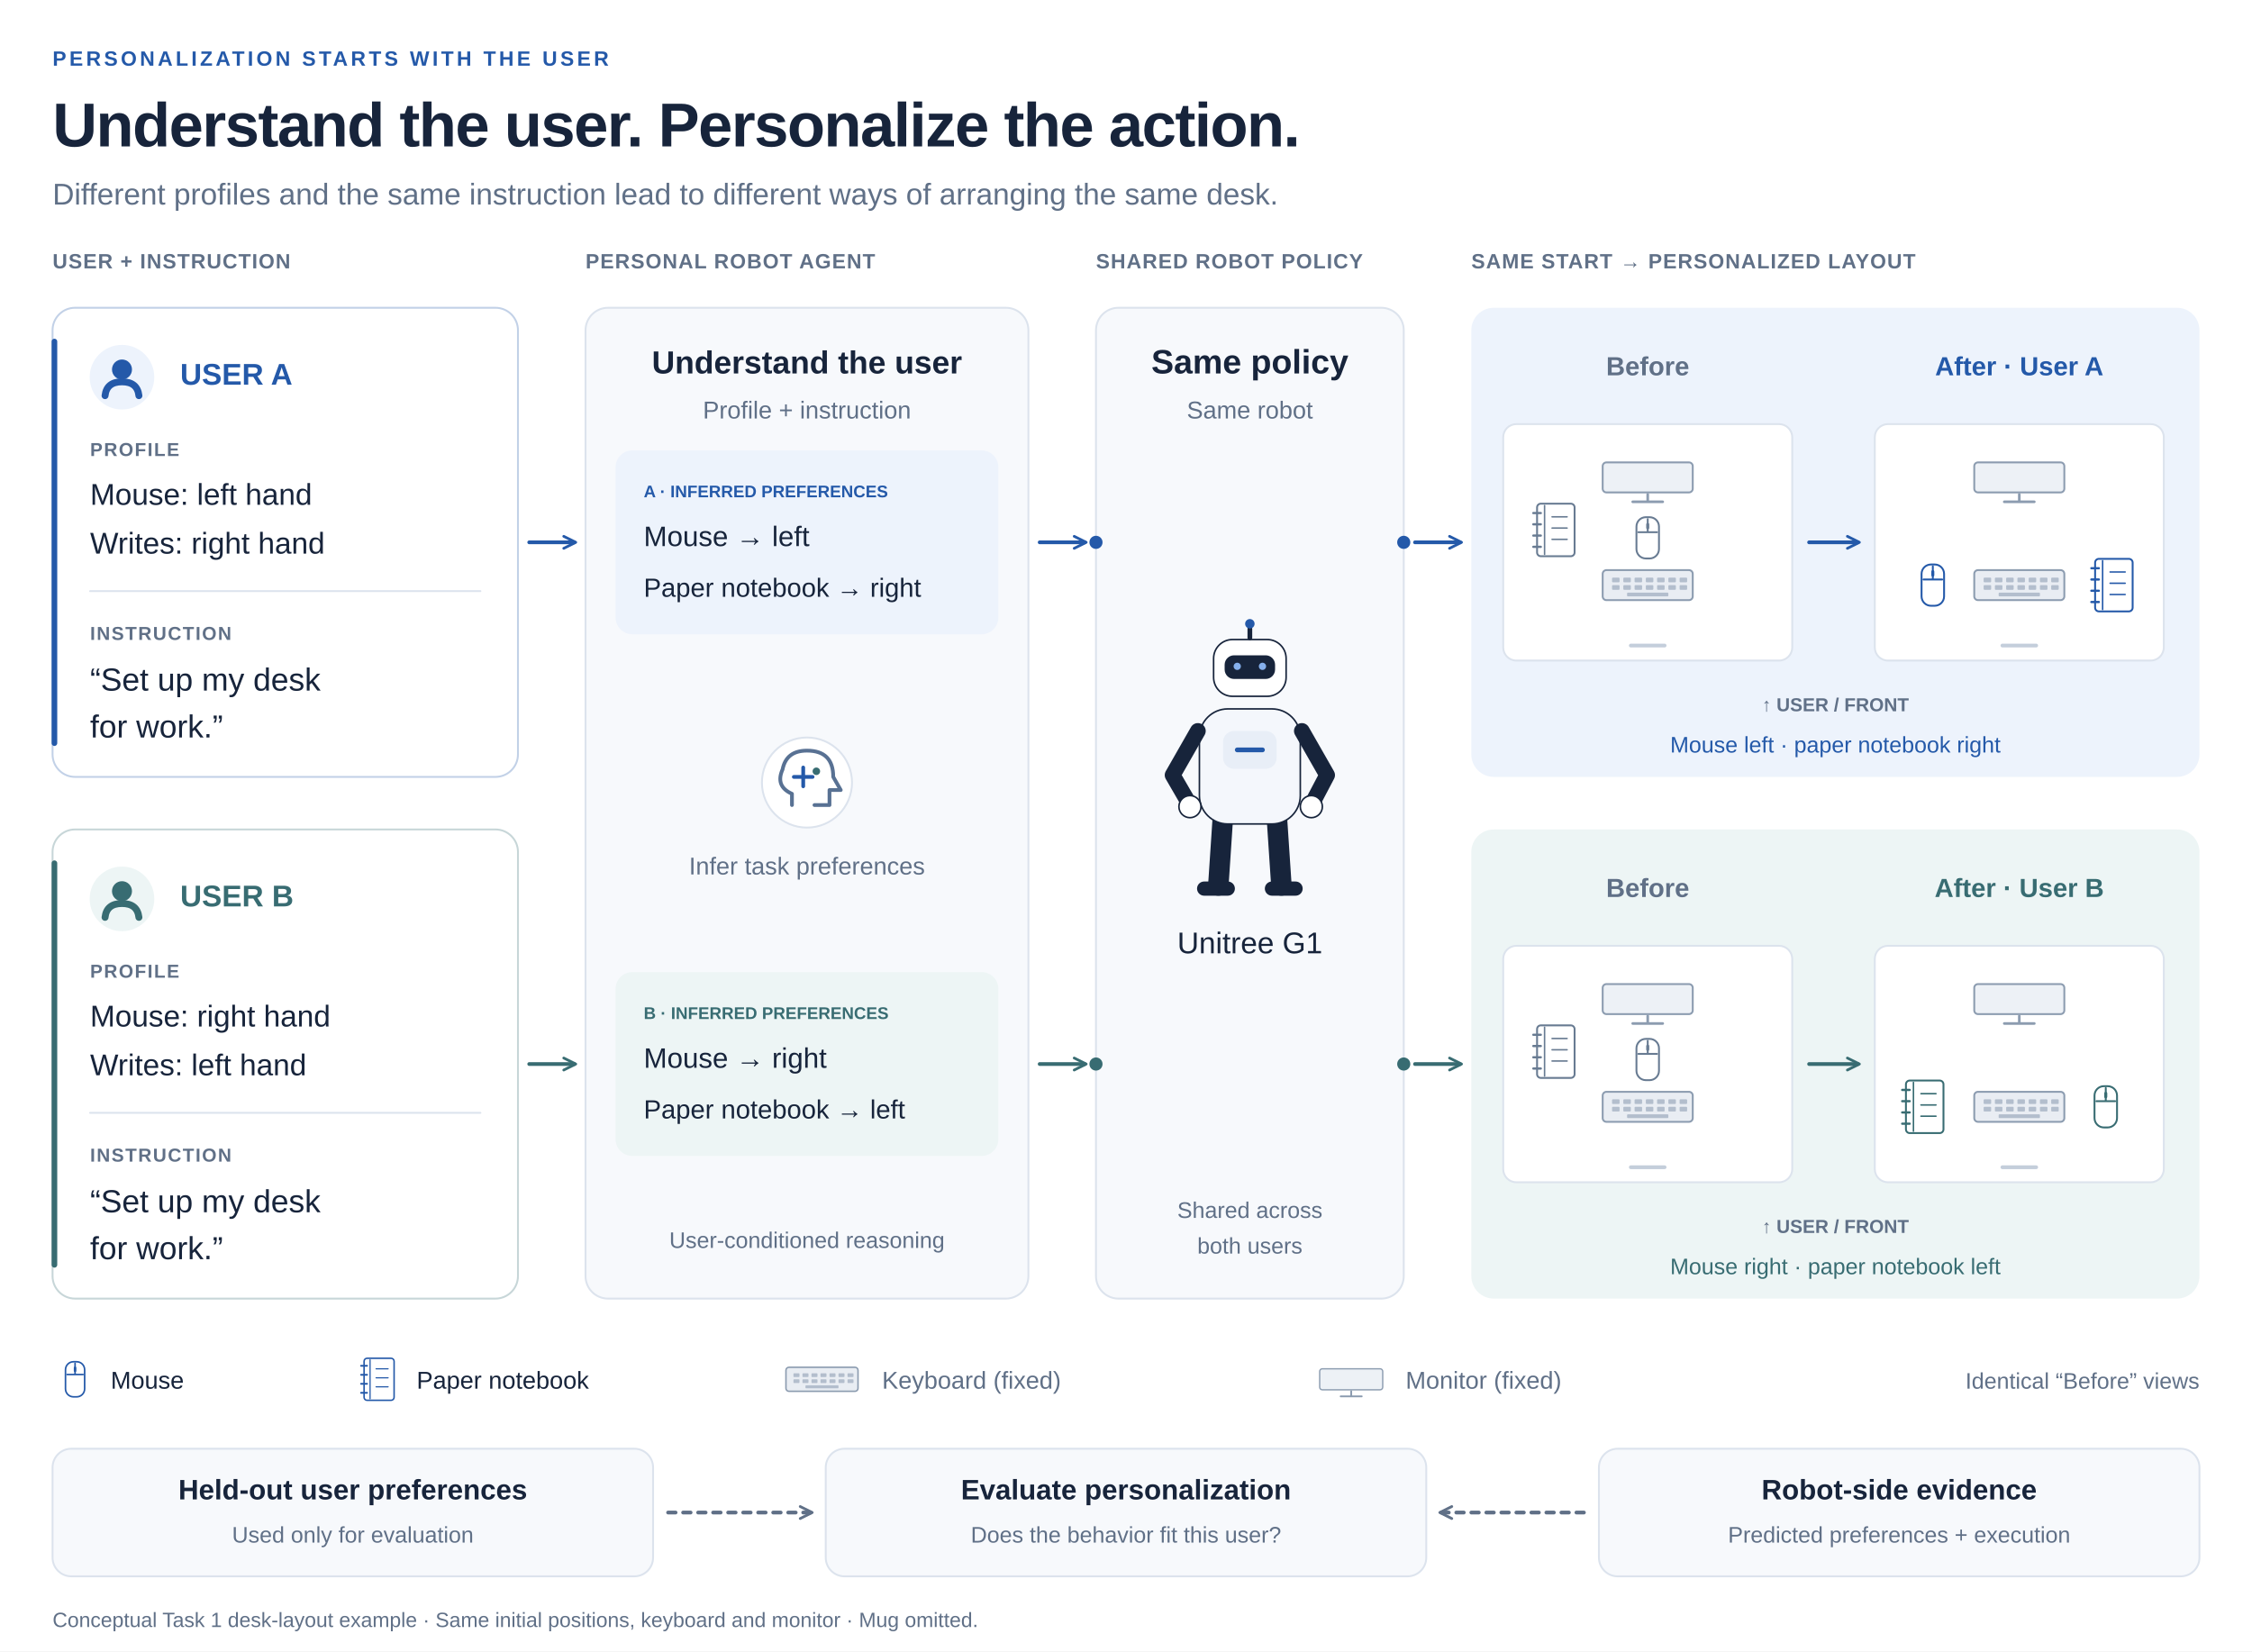
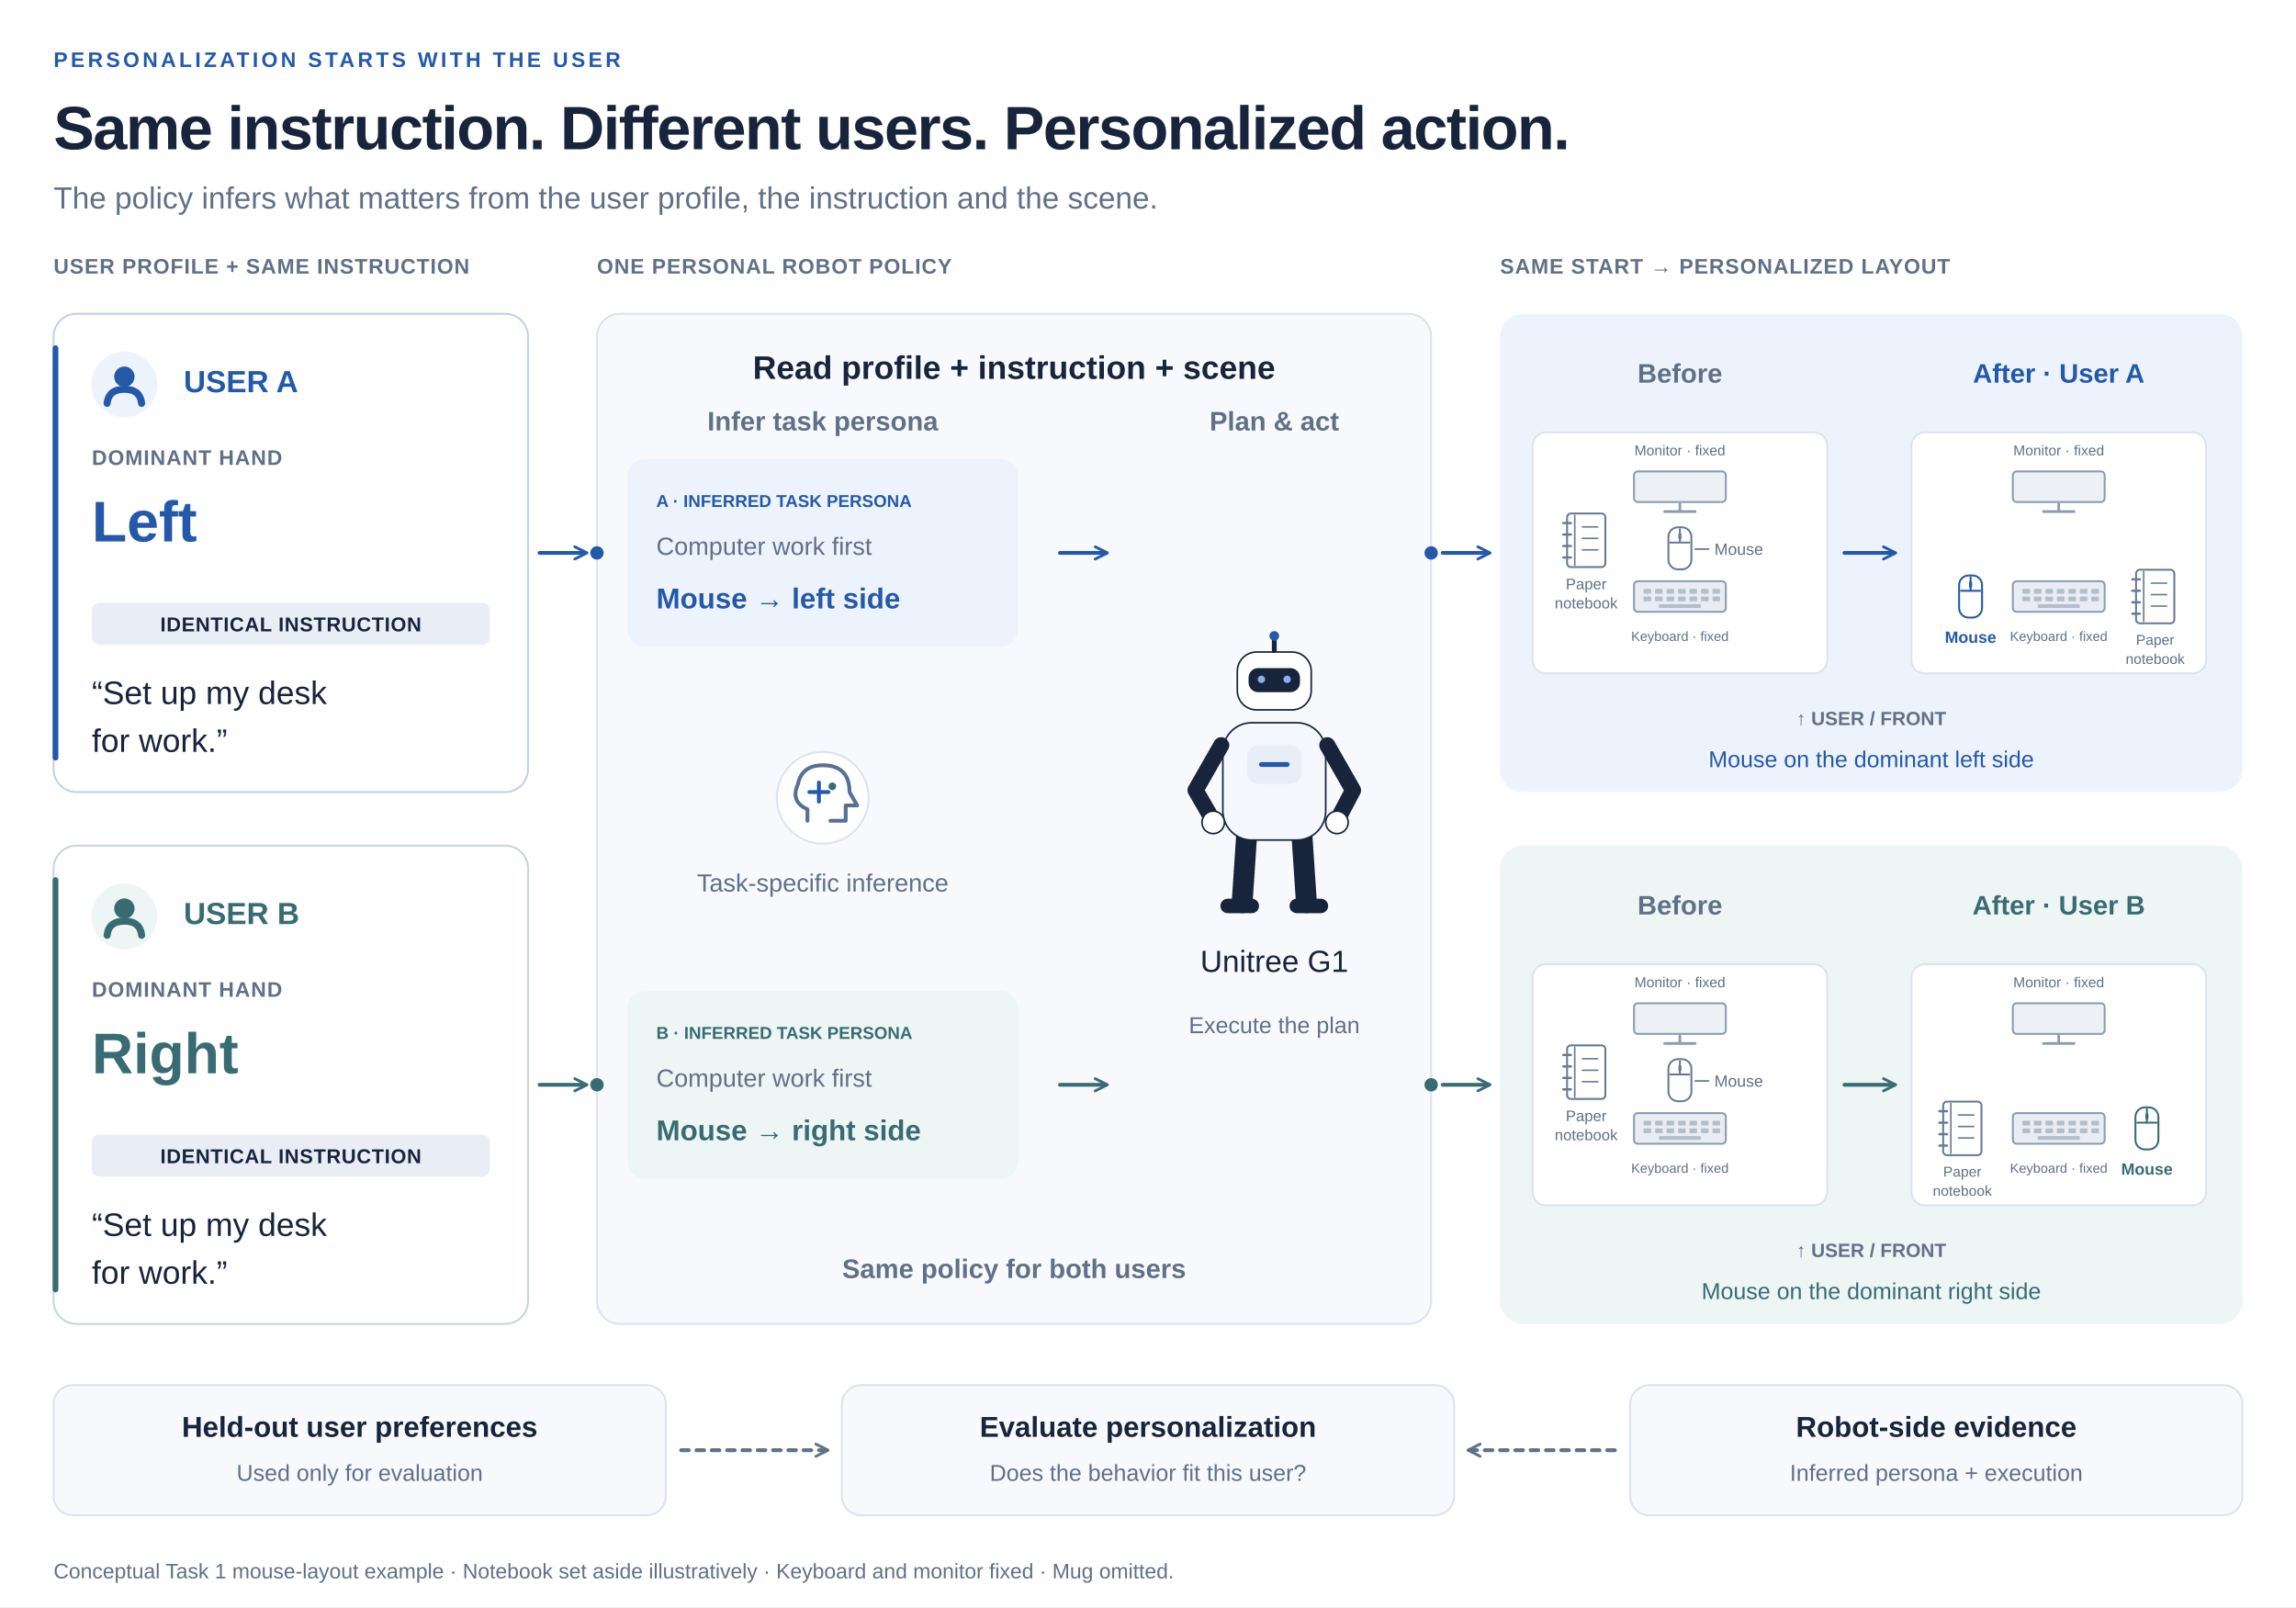
- <svg xmlns="http://www.w3.org/2000/svg" width="1200" height="880" viewBox="0 0 1200 880" role="img" aria-labelledby="concept-title concept-desc">
+ <svg xmlns="http://www.w3.org/2000/svg" width="1200" height="840" viewBox="0 0 1200 840" role="img" aria-labelledby="concept-title concept-desc">
  <defs>
    <marker id="arrowA" viewBox="0 0 10 10" refX="8" refY="5" markerWidth="4" markerHeight="4" orient="auto">
      <path d="M1 1 9 5 1 9" fill="none" stroke="#2459a9" stroke-width="1.8" stroke-linecap="round" stroke-linejoin="round" />
    </marker>
    <marker id="arrowB" viewBox="0 0 10 10" refX="8" refY="5" markerWidth="4" markerHeight="4" orient="auto">
      <path d="M1 1 9 5 1 9" fill="none" stroke="#386c72" stroke-width="1.8" stroke-linecap="round" stroke-linejoin="round" />
    </marker>
    <marker id="arrowGray" viewBox="0 0 10 10" refX="8" refY="5" markerWidth="4" markerHeight="4" orient="auto">
      <path d="M1 1 9 5 1 9" fill="none" stroke="#607087" stroke-width="1.8" stroke-linecap="round" stroke-linejoin="round" />
    </marker>
    <g id="desk-before">
      <rect x="1" y="1" width="154" height="126" rx="7" fill="#fff" stroke="#dce3ed" />
      <g transform="translate(78 29.4) scale(1)">
        <rect x="-24" y="-8" width="48" height="16" rx="2" fill="#edf1f6" stroke="#8c9cb0" />
        <path d="M0 9 V13 M-8 13 H8" fill="none" stroke="#8c9cb0" stroke-width="1.4" stroke-linecap="round" stroke-linejoin="round" />
      </g>
      <g transform="translate(78 86.8) scale(1)">
        <rect x="-24" y="-8" width="48" height="16" rx="2" fill="#e9edf3" stroke="#8c9cb0" />
        <rect x="-19" y="-4" width="4" height="2.5" rx="0.4" fill="#b3becd" stroke="none" />
        <rect x="-13" y="-4" width="4" height="2.5" rx="0.4" fill="#b3becd" stroke="none" />
        <rect x="-7" y="-4" width="4" height="2.5" rx="0.4" fill="#b3becd" stroke="none" />
        <rect x="-1" y="-4" width="4" height="2.5" rx="0.4" fill="#b3becd" stroke="none" />
        <rect x="5" y="-4" width="4" height="2.5" rx="0.4" fill="#b3becd" stroke="none" />
        <rect x="11" y="-4" width="4" height="2.5" rx="0.4" fill="#b3becd" stroke="none" />
        <rect x="17" y="-4" width="4" height="2.5" rx="0.4" fill="#b3becd" stroke="none" />
        <rect x="-19" y="0" width="4" height="2.5" rx="0.4" fill="#b3becd" stroke="none" />
        <rect x="-13" y="0" width="4" height="2.5" rx="0.4" fill="#b3becd" stroke="none" />
        <rect x="-7" y="0" width="4" height="2.5" rx="0.4" fill="#b3becd" stroke="none" />
        <rect x="-1" y="0" width="4" height="2.5" rx="0.4" fill="#b3becd" stroke="none" />
        <rect x="5" y="0" width="4" height="2.5" rx="0.4" fill="#b3becd" stroke="none" />
        <rect x="11" y="0" width="4" height="2.5" rx="0.4" fill="#b3becd" stroke="none" />
        <rect x="17" y="0" width="4" height="2.5" rx="0.4" fill="#b3becd" stroke="none" />
        <rect x="-11" y="4" width="22" height="2" rx="0.4" fill="#b3becd" stroke="none" />
      </g>
      <g transform="translate(78 61.6) scale(1)">
        <rect x="-6" y="-11" width="12" height="22" rx="5" fill="#fff" stroke="#687b92" />
        <path d="M-5-3 H5 M0-10 V-3" fill="none" stroke="#687b92" stroke-width="1" stroke-linecap="round" stroke-linejoin="round" />
        <rect x="-0.8" y="-8" width="1.6" height="3.5" rx="0.8" fill="#687b92" stroke="none" />
      </g>
      <g transform="translate(29.04 57.4) scale(1)">
        <rect x="-10" y="-14" width="20" height="28" rx="2" fill="#fff" stroke="#687b92" />
        <path d="M-6-13 V13 M-2-7 H6 M-2-1 H6 M-2 5 H6" fill="none" stroke="#687b92" stroke-width="0.8" stroke-linecap="round" stroke-linejoin="round" />
        <path d="M-8-9 H-12 M-8-3 H-12 M-8 3 H-12 M-8 9 H-12" fill="none" stroke="#687b92" stroke-width="1.2" stroke-linecap="round" stroke-linejoin="round" />
      </g>
-       <path d="M69 119 H87" fill="none" stroke="#c4cedb" stroke-width="2" stroke-linecap="round" stroke-linejoin="round" />
+       <text x="78" y="13" font-size="7.5" fill="#607087" font-weight="400" text-anchor="middle">Monitor · fixed</text>
+       <text x="78" y="110" font-size="7" fill="#607087" font-weight="400" text-anchor="middle">Keyboard · fixed</text>
+       <path d="M86 62 H93" fill="none" stroke="#607087" stroke-width="0.8" stroke-linecap="round" stroke-linejoin="round" />
+       <text x="96" y="65" font-size="8.5" fill="#607087" font-weight="400" text-anchor="start">Mouse</text>
+       <text x="29" y="83" font-size="8" fill="#607087" font-weight="400" text-anchor="middle">Paper</text>
+       <text x="29" y="93" font-size="8" fill="#607087" font-weight="400" text-anchor="middle">notebook</text>
    </g>
    <g id="desk-after-0">
      <rect x="1" y="1" width="154" height="126" rx="7" fill="#fff" stroke="#dce3ed" />
      <g transform="translate(78 29.4) scale(1)">
        <rect x="-24" y="-8" width="48" height="16" rx="2" fill="#edf1f6" stroke="#8c9cb0" />
        <path d="M0 9 V13 M-8 13 H8" fill="none" stroke="#8c9cb0" stroke-width="1.4" stroke-linecap="round" stroke-linejoin="round" />
      </g>
      <g transform="translate(78 86.8) scale(1)">
        <rect x="-24" y="-8" width="48" height="16" rx="2" fill="#e9edf3" stroke="#8c9cb0" />
        <rect x="-19" y="-4" width="4" height="2.5" rx="0.4" fill="#b3becd" stroke="none" />
        <rect x="-13" y="-4" width="4" height="2.5" rx="0.4" fill="#b3becd" stroke="none" />
        <rect x="-7" y="-4" width="4" height="2.5" rx="0.4" fill="#b3becd" stroke="none" />
        <rect x="-1" y="-4" width="4" height="2.5" rx="0.4" fill="#b3becd" stroke="none" />
        <rect x="5" y="-4" width="4" height="2.5" rx="0.4" fill="#b3becd" stroke="none" />
        <rect x="11" y="-4" width="4" height="2.5" rx="0.4" fill="#b3becd" stroke="none" />
        <rect x="17" y="-4" width="4" height="2.5" rx="0.4" fill="#b3becd" stroke="none" />
        <rect x="-19" y="0" width="4" height="2.5" rx="0.4" fill="#b3becd" stroke="none" />
        <rect x="-13" y="0" width="4" height="2.5" rx="0.4" fill="#b3becd" stroke="none" />
        <rect x="-7" y="0" width="4" height="2.5" rx="0.4" fill="#b3becd" stroke="none" />
        <rect x="-1" y="0" width="4" height="2.5" rx="0.4" fill="#b3becd" stroke="none" />
        <rect x="5" y="0" width="4" height="2.5" rx="0.4" fill="#b3becd" stroke="none" />
        <rect x="11" y="0" width="4" height="2.5" rx="0.4" fill="#b3becd" stroke="none" />
        <rect x="17" y="0" width="4" height="2.5" rx="0.4" fill="#b3becd" stroke="none" />
        <rect x="-11" y="4" width="22" height="2" rx="0.4" fill="#b3becd" stroke="none" />
      </g>
      <g transform="translate(31.92 86.8) scale(1)">
        <rect x="-6" y="-11" width="12" height="22" rx="5" fill="#fff" stroke="#2459a9" />
        <path d="M-5-3 H5 M0-10 V-3" fill="none" stroke="#2459a9" stroke-width="1" stroke-linecap="round" stroke-linejoin="round" />
        <rect x="-0.8" y="-8" width="1.6" height="3.5" rx="0.8" fill="#2459a9" stroke="none" />
      </g>
      <g transform="translate(128.4 86.8) scale(1)">
-         <rect x="-10" y="-14" width="20" height="28" rx="2" fill="#fff" stroke="#2459a9" />
-         <path d="M-6-13 V13 M-2-7 H6 M-2-1 H6 M-2 5 H6" fill="none" stroke="#2459a9" stroke-width="0.8" stroke-linecap="round" stroke-linejoin="round" />
-         <path d="M-8-9 H-12 M-8-3 H-12 M-8 3 H-12 M-8 9 H-12" fill="none" stroke="#2459a9" stroke-width="1.2" stroke-linecap="round" stroke-linejoin="round" />
-       </g>
-       <path d="M69 119 H87" fill="none" stroke="#c4cedb" stroke-width="2" stroke-linecap="round" stroke-linejoin="round" />
+         <rect x="-10" y="-14" width="20" height="28" rx="2" fill="#fff" stroke="#687b92" />
+         <path d="M-6-13 V13 M-2-7 H6 M-2-1 H6 M-2 5 H6" fill="none" stroke="#687b92" stroke-width="0.8" stroke-linecap="round" stroke-linejoin="round" />
+         <path d="M-8-9 H-12 M-8-3 H-12 M-8 3 H-12 M-8 9 H-12" fill="none" stroke="#687b92" stroke-width="1.2" stroke-linecap="round" stroke-linejoin="round" />
+       </g>
+       <text x="78" y="13" font-size="7.5" fill="#607087" font-weight="400" text-anchor="middle">Monitor · fixed</text>
+       <text x="78" y="110" font-size="7" fill="#607087" font-weight="400" text-anchor="middle">Keyboard · fixed</text>
+       <text x="31.92" y="111" font-size="8.5" fill="#2459a9" font-weight="600" text-anchor="middle">Mouse</text>
+       <text x="128.4" y="112" font-size="7.5" fill="#607087" font-weight="400" text-anchor="middle">Paper</text>
+       <text x="128.4" y="122" font-size="7.5" fill="#607087" font-weight="400" text-anchor="middle">notebook</text>
    </g>
    <g id="desk-after-1">
      <rect x="1" y="1" width="154" height="126" rx="7" fill="#fff" stroke="#dce3ed" />
      <g transform="translate(78 29.4) scale(1)">
        <rect x="-24" y="-8" width="48" height="16" rx="2" fill="#edf1f6" stroke="#8c9cb0" />
        <path d="M0 9 V13 M-8 13 H8" fill="none" stroke="#8c9cb0" stroke-width="1.4" stroke-linecap="round" stroke-linejoin="round" />
      </g>
      <g transform="translate(78 86.8) scale(1)">
        <rect x="-24" y="-8" width="48" height="16" rx="2" fill="#e9edf3" stroke="#8c9cb0" />
        <rect x="-19" y="-4" width="4" height="2.5" rx="0.4" fill="#b3becd" stroke="none" />
        <rect x="-13" y="-4" width="4" height="2.5" rx="0.4" fill="#b3becd" stroke="none" />
        <rect x="-7" y="-4" width="4" height="2.5" rx="0.4" fill="#b3becd" stroke="none" />
        <rect x="-1" y="-4" width="4" height="2.5" rx="0.4" fill="#b3becd" stroke="none" />
        <rect x="5" y="-4" width="4" height="2.5" rx="0.4" fill="#b3becd" stroke="none" />
        <rect x="11" y="-4" width="4" height="2.5" rx="0.4" fill="#b3becd" stroke="none" />
        <rect x="17" y="-4" width="4" height="2.5" rx="0.4" fill="#b3becd" stroke="none" />
        <rect x="-19" y="0" width="4" height="2.5" rx="0.4" fill="#b3becd" stroke="none" />
        <rect x="-13" y="0" width="4" height="2.5" rx="0.4" fill="#b3becd" stroke="none" />
        <rect x="-7" y="0" width="4" height="2.5" rx="0.4" fill="#b3becd" stroke="none" />
        <rect x="-1" y="0" width="4" height="2.5" rx="0.4" fill="#b3becd" stroke="none" />
        <rect x="5" y="0" width="4" height="2.5" rx="0.4" fill="#b3becd" stroke="none" />
        <rect x="11" y="0" width="4" height="2.5" rx="0.4" fill="#b3becd" stroke="none" />
        <rect x="17" y="0" width="4" height="2.5" rx="0.4" fill="#b3becd" stroke="none" />
        <rect x="-11" y="4" width="22" height="2" rx="0.4" fill="#b3becd" stroke="none" />
      </g>
      <g transform="translate(124.08 86.8) scale(1)">
        <rect x="-6" y="-11" width="12" height="22" rx="5" fill="#fff" stroke="#386c72" />
        <path d="M-5-3 H5 M0-10 V-3" fill="none" stroke="#386c72" stroke-width="1" stroke-linecap="round" stroke-linejoin="round" />
        <rect x="-0.8" y="-8" width="1.6" height="3.5" rx="0.8" fill="#386c72" stroke="none" />
      </g>
      <g transform="translate(27.6 86.8) scale(1)">
-         <rect x="-10" y="-14" width="20" height="28" rx="2" fill="#fff" stroke="#386c72" />
-         <path d="M-6-13 V13 M-2-7 H6 M-2-1 H6 M-2 5 H6" fill="none" stroke="#386c72" stroke-width="0.8" stroke-linecap="round" stroke-linejoin="round" />
-         <path d="M-8-9 H-12 M-8-3 H-12 M-8 3 H-12 M-8 9 H-12" fill="none" stroke="#386c72" stroke-width="1.2" stroke-linecap="round" stroke-linejoin="round" />
-       </g>
-       <path d="M69 119 H87" fill="none" stroke="#c4cedb" stroke-width="2" stroke-linecap="round" stroke-linejoin="round" />
+         <rect x="-10" y="-14" width="20" height="28" rx="2" fill="#fff" stroke="#687b92" />
+         <path d="M-6-13 V13 M-2-7 H6 M-2-1 H6 M-2 5 H6" fill="none" stroke="#687b92" stroke-width="0.8" stroke-linecap="round" stroke-linejoin="round" />
+         <path d="M-8-9 H-12 M-8-3 H-12 M-8 3 H-12 M-8 9 H-12" fill="none" stroke="#687b92" stroke-width="1.2" stroke-linecap="round" stroke-linejoin="round" />
+       </g>
+       <text x="78" y="13" font-size="7.5" fill="#607087" font-weight="400" text-anchor="middle">Monitor · fixed</text>
+       <text x="78" y="110" font-size="7" fill="#607087" font-weight="400" text-anchor="middle">Keyboard · fixed</text>
+       <text x="124.08" y="111" font-size="8.5" fill="#386c72" font-weight="600" text-anchor="middle">Mouse</text>
+       <text x="27.6" y="112" font-size="7.5" fill="#607087" font-weight="400" text-anchor="middle">Paper</text>
+       <text x="27.6" y="122" font-size="7.5" fill="#607087" font-weight="400" text-anchor="middle">notebook</text>
    </g>
  </defs>
  <g font-family="Arial, Helvetica, sans-serif">
-     <rect x="0" y="0" width="1200" height="880" rx="0" fill="#fff" stroke="none" />
+     <rect x="0" y="0" width="1200" height="840" rx="0" fill="#fff" stroke="none" />
    <text x="28" y="35" font-size="11" fill="#2459a9" font-weight="700" text-anchor="start" letter-spacing="1.6">PERSONALIZATION STARTS WITH THE USER</text>
-     <text x="28" y="78" font-size="33" fill="#17243b" font-weight="600" text-anchor="start" letter-spacing="-0.7">Understand the user. Personalize the action.</text>
-     <text x="28" y="109" font-size="16" fill="#607087" font-weight="400" text-anchor="start">Different profiles and the same instruction lead to different ways of arranging the same desk.</text>
-     <text x="28" y="143" font-size="11" fill="#607087" font-weight="700" text-anchor="start" letter-spacing="0.5">USER + INSTRUCTION</text>
-     <text x="312" y="143" font-size="11" fill="#607087" font-weight="700" text-anchor="start" letter-spacing="0.5">PERSONAL ROBOT AGENT</text>
-     <text x="584" y="143" font-size="11" fill="#607087" font-weight="700" text-anchor="start" letter-spacing="0.5">SHARED ROBOT POLICY</text>
-     <text x="784" y="143" font-size="11" fill="#607087" font-weight="700" text-anchor="start" letter-spacing="0.5">SAME START → PERSONALIZED LAYOUT</text>
-     <rect x="312" y="164" width="236" height="528" rx="12" fill="#f7f9fc" stroke="#dce3ed" data-stage="agent" />
-     <rect x="584" y="164" width="164" height="528" rx="12" fill="#f7f9fc" stroke="#dce3ed" data-stage="policy" />
-     <text x="430" y="199" font-size="17" fill="#17243b" font-weight="600" text-anchor="middle">Understand the user</text>
-     <text x="430" y="223" font-size="13" fill="#607087" font-weight="400" text-anchor="middle">Profile + instruction</text>
+     <text x="28" y="78" font-size="32" fill="#17243b" font-weight="600" text-anchor="start" letter-spacing="-0.7">Same instruction. Different users. Personalized action.</text>
+     <text x="28" y="109" font-size="16" fill="#607087" font-weight="400" text-anchor="start">The policy infers what matters from the user profile, the instruction and the scene.</text>
+     <text x="28" y="143" font-size="11" fill="#607087" font-weight="700" text-anchor="start" letter-spacing="0.45">USER PROFILE + SAME INSTRUCTION</text>
+     <text x="312" y="143" font-size="11" fill="#607087" font-weight="700" text-anchor="start" letter-spacing="0.45">ONE PERSONAL ROBOT POLICY</text>
+     <text x="784" y="143" font-size="11" fill="#607087" font-weight="700" text-anchor="start" letter-spacing="0.45">SAME START → PERSONALIZED LAYOUT</text>
+     <rect x="312" y="164" width="436" height="528" rx="12" fill="#f7f9fc" stroke="#dce3ed" data-stage="policy" />
+     <text x="530" y="198" font-size="17" fill="#17243b" font-weight="600" text-anchor="middle">Read profile + instruction + scene</text>
+     <text x="430" y="225" font-size="14" fill="#607087" font-weight="600" text-anchor="middle">Infer task persona</text>
+     <text x="666" y="225" font-size="14" fill="#607087" font-weight="600" text-anchor="middle">Plan &amp; act</text>
    <g transform="translate(430 417) scale(1)">
      <circle r="24" fill="#fff" stroke="#dce3ed" />
      <path d="M-8 12 V6 Q-17 2-13-7 Q-11-17 0-17 Q14-17 14-3 L18 4 H12 V12 H4" fill="none" stroke="#587193" stroke-width="2" stroke-linecap="round" stroke-linejoin="round" />
      <path d="M-7-3 H3 M-2-8 V2" fill="none" stroke="#2459a9" stroke-width="2" stroke-linecap="round" stroke-linejoin="round" />
      <circle cx="5" cy="-6" r="2" fill="#386c72" />
    </g>
-     <text x="430" y="466" font-size="13" fill="#607087" font-weight="400" text-anchor="middle">Infer task preferences</text>
-     <text x="430" y="665" font-size="12" fill="#607087" font-weight="400" text-anchor="middle">User-conditioned reasoning</text>
-     <text x="666" y="199" font-size="18" fill="#17243b" font-weight="600" text-anchor="middle">Same policy</text>
-     <text x="666" y="223" font-size="13" fill="#607087" font-weight="400" text-anchor="middle">Same robot</text>
+     <text x="430" y="466" font-size="13" fill="#607087" font-weight="400" text-anchor="middle">Task-specific inference</text>
    <g transform="translate(666 366) scale(0.84)">
      <path d="M-17 81 -20 126 M17 81 20 126" fill="none" stroke="#17243b" stroke-width="13" stroke-linecap="round" stroke-linejoin="round" />
      <path d="M-29 128 -14 128 M14 128 29 128" fill="none" stroke="#17243b" stroke-width="9" stroke-linecap="round" stroke-linejoin="round" />
      <rect x="-32" y="14" width="64" height="73" rx="18" fill="#f4f7fc" stroke="#17243b" />
      <rect x="-23" y="-30" width="46" height="36" rx="12" fill="#fff" stroke="#17243b" />
      <rect x="-16" y="-20" width="32" height="15" rx="6" fill="#17243b" stroke="none" />
      <circle cx="-8" cy="-13" r="2.3" fill="#85b0ed" />
      <circle cx="8" cy="-13" r="2.3" fill="#85b0ed" />
      <path d="M0-37 V-31" fill="none" stroke="#17243b" stroke-width="3" stroke-linecap="round" stroke-linejoin="round" />
      <circle cy="-40" r="3" fill="#2459a9" />
      <path d="M-33 28 -49 56 -38 75 M33 28 49 56 39 75" fill="none" stroke="#17243b" stroke-width="10" stroke-linecap="round" stroke-linejoin="round" />
      <circle cx="-38" cy="76" r="7" fill="#fff" stroke="#17243b" />
      <circle cx="39" cy="76" r="7" fill="#fff" stroke="#17243b" />
      <rect x="-17" y="28" width="34" height="24" rx="7" fill="#e8eef7" stroke="none" />
      <path d="M-8 40 H8" fill="none" stroke="#2459a9" stroke-width="3" stroke-linecap="round" stroke-linejoin="round" />
    </g>
    <text x="666" y="508" font-size="16" fill="#17243b" font-weight="500" text-anchor="middle">Unitree G1</text>
-     <text x="666" y="649" font-size="12" fill="#607087" font-weight="400" text-anchor="middle">Shared across</text>
-     <text x="666" y="668" font-size="12" fill="#607087" font-weight="400" text-anchor="middle">both users</text>
+     <text x="666" y="540" font-size="12" fill="#607087" font-weight="400" text-anchor="middle">Execute the plan</text>
+     <text x="530" y="668" font-size="14" fill="#607087" font-weight="600" text-anchor="middle">Same policy for both users</text>
    <rect x="28" y="164" width="248" height="250" rx="12" fill="#fff" stroke="#2459a9" stroke-opacity="0.28" />
    <path d="M29 182 V396" fill="none" stroke="#2459a9" stroke-width="3" stroke-linecap="round" stroke-linejoin="round" />
    <g transform="translate(65 201) scale(0.82)">
      <circle r="21" fill="#edf3fc" />
      <circle cy="-5" r="6.5" fill="#2459a9" />
      <path d="M-11 12 Q-10 3 0 3 Q10 3 11 12" fill="none" stroke="#2459a9" stroke-width="4.5" stroke-linecap="round" stroke-linejoin="round" />
    </g>
    <text x="96" y="205" font-size="16" fill="#2459a9" font-weight="700" text-anchor="start">USER A</text>
-     <text x="48" y="243" font-size="10" fill="#607087" font-weight="700" text-anchor="start" letter-spacing="0.7">PROFILE</text>
-     <text x="48" y="269" font-size="16" fill="#17243b" font-weight="400" text-anchor="start">Mouse: left hand</text>
-     <text x="48" y="295" font-size="16" fill="#17243b" font-weight="400" text-anchor="start">Writes: right hand</text>
-     <path d="M48 315 H256" fill="none" stroke="#dce3ed" stroke-width="1" stroke-linecap="round" stroke-linejoin="round" />
-     <text x="48" y="341" font-size="10" fill="#607087" font-weight="700" text-anchor="start" letter-spacing="0.7">INSTRUCTION</text>
+     <text x="48" y="243" font-size="11" fill="#607087" font-weight="600" text-anchor="start" letter-spacing="0.45">DOMINANT HAND</text>
+     <text x="48" y="283" font-size="30" fill="#2459a9" font-weight="600" text-anchor="start">Left</text>
+     <rect x="48" y="315" width="208" height="22" rx="4" fill="#e9eef6" stroke="none" />
+     <text x="152" y="330" font-size="10.5" fill="#17243b" font-weight="700" text-anchor="middle" letter-spacing="0.3">IDENTICAL INSTRUCTION</text>
    <text x="48" y="368" font-size="17" fill="#17243b" font-weight="500" text-anchor="start">“Set up my desk</text>
    <text x="48" y="393" font-size="17" fill="#17243b" font-weight="500" text-anchor="start">for work.”</text>
    <rect x="328" y="240" width="204" height="98" rx="9" fill="#edf3fc" stroke="none" />
-     <text x="343" y="265" font-size="9" fill="#2459a9" font-weight="700" text-anchor="start">A · INFERRED PREFERENCES</text>
-     <text x="343" y="291" font-size="15" fill="#17243b" font-weight="500" text-anchor="start">Mouse → left</text>
-     <text x="343" y="318" font-size="14" fill="#17243b" font-weight="500" text-anchor="start">Paper notebook → right</text>
+     <text x="343" y="265" font-size="9" fill="#2459a9" font-weight="700" text-anchor="start">A · INFERRED TASK PERSONA</text>
+     <text x="343" y="290" font-size="13" fill="#607087" font-weight="400" text-anchor="start">Computer work first</text>
+     <text x="343" y="318" font-size="15" fill="#2459a9" font-weight="600" text-anchor="start">Mouse → left side</text>
    <rect x="784" y="164" width="388" height="250" rx="12" fill="#edf3fc" stroke="none" />
    <text x="878" y="200" font-size="14" fill="#607087" font-weight="600" text-anchor="middle">Before</text>
    <text x="1076" y="200" font-size="14" fill="#2459a9" font-weight="600" text-anchor="middle">After · User A</text>
    <use href="#desk-before" transform="translate(800 225) scale(1)" />
    <use href="#desk-after-0" transform="translate(998 225) scale(1)" />
    <path d="M964 289 L990 289" fill="none" stroke="#2459a9" stroke-width="2" stroke-linecap="round" stroke-linejoin="round" marker-end="url(#arrowA)" data-connector="before-after" data-lane="A" />
    <text x="978" y="379" font-size="10" fill="#607087" font-weight="600" text-anchor="middle">↑  USER / FRONT</text>
-     <text x="978" y="401" font-size="12" fill="#2459a9" font-weight="500" text-anchor="middle">Mouse left · paper notebook right</text>
+     <text x="978" y="401" font-size="12" fill="#2459a9" font-weight="500" text-anchor="middle">Mouse on the dominant left side</text>
    <path d="M282 289 L306 289" fill="none" stroke="#2459a9" stroke-width="2" stroke-linecap="round" stroke-linejoin="round" marker-end="url(#arrowA)" data-connector="stage-0" data-lane="A" />
    <path d="M554 289 L578 289" fill="none" stroke="#2459a9" stroke-width="2" stroke-linecap="round" stroke-linejoin="round" marker-end="url(#arrowA)" data-connector="stage-1" data-lane="A" />
    <path d="M754 289 L778 289" fill="none" stroke="#2459a9" stroke-width="2" stroke-linecap="round" stroke-linejoin="round" marker-end="url(#arrowA)" data-connector="stage-2" data-lane="A" />
-     <circle cx="584" cy="289" r="3.5" fill="#2459a9" />
+     <circle cx="312" cy="289" r="3.5" fill="#2459a9" />
    <circle cx="748" cy="289" r="3.5" fill="#2459a9" />
    <rect x="28" y="442" width="248" height="250" rx="12" fill="#fff" stroke="#386c72" stroke-opacity="0.28" />
    <path d="M29 460 V674" fill="none" stroke="#386c72" stroke-width="3" stroke-linecap="round" stroke-linejoin="round" />
    <g transform="translate(65 479) scale(0.82)">
      <circle r="21" fill="#edf5f5" />
      <circle cy="-5" r="6.5" fill="#386c72" />
      <path d="M-11 12 Q-10 3 0 3 Q10 3 11 12" fill="none" stroke="#386c72" stroke-width="4.5" stroke-linecap="round" stroke-linejoin="round" />
    </g>
    <text x="96" y="483" font-size="16" fill="#386c72" font-weight="700" text-anchor="start">USER B</text>
-     <text x="48" y="521" font-size="10" fill="#607087" font-weight="700" text-anchor="start" letter-spacing="0.7">PROFILE</text>
-     <text x="48" y="547" font-size="16" fill="#17243b" font-weight="400" text-anchor="start">Mouse: right hand</text>
-     <text x="48" y="573" font-size="16" fill="#17243b" font-weight="400" text-anchor="start">Writes: left hand</text>
-     <path d="M48 593 H256" fill="none" stroke="#dce3ed" stroke-width="1" stroke-linecap="round" stroke-linejoin="round" />
-     <text x="48" y="619" font-size="10" fill="#607087" font-weight="700" text-anchor="start" letter-spacing="0.7">INSTRUCTION</text>
+     <text x="48" y="521" font-size="11" fill="#607087" font-weight="600" text-anchor="start" letter-spacing="0.45">DOMINANT HAND</text>
+     <text x="48" y="561" font-size="30" fill="#386c72" font-weight="600" text-anchor="start">Right</text>
+     <rect x="48" y="593" width="208" height="22" rx="4" fill="#e9eef6" stroke="none" />
+     <text x="152" y="608" font-size="10.5" fill="#17243b" font-weight="700" text-anchor="middle" letter-spacing="0.3">IDENTICAL INSTRUCTION</text>
    <text x="48" y="646" font-size="17" fill="#17243b" font-weight="500" text-anchor="start">“Set up my desk</text>
    <text x="48" y="671" font-size="17" fill="#17243b" font-weight="500" text-anchor="start">for work.”</text>
    <rect x="328" y="518" width="204" height="98" rx="9" fill="#edf5f5" stroke="none" />
-     <text x="343" y="543" font-size="9" fill="#386c72" font-weight="700" text-anchor="start">B · INFERRED PREFERENCES</text>
-     <text x="343" y="569" font-size="15" fill="#17243b" font-weight="500" text-anchor="start">Mouse → right</text>
-     <text x="343" y="596" font-size="14" fill="#17243b" font-weight="500" text-anchor="start">Paper notebook → left</text>
+     <text x="343" y="543" font-size="9" fill="#386c72" font-weight="700" text-anchor="start">B · INFERRED TASK PERSONA</text>
+     <text x="343" y="568" font-size="13" fill="#607087" font-weight="400" text-anchor="start">Computer work first</text>
+     <text x="343" y="596" font-size="15" fill="#386c72" font-weight="600" text-anchor="start">Mouse → right side</text>
    <rect x="784" y="442" width="388" height="250" rx="12" fill="#edf5f5" stroke="none" />
    <text x="878" y="478" font-size="14" fill="#607087" font-weight="600" text-anchor="middle">Before</text>
    <text x="1076" y="478" font-size="14" fill="#386c72" font-weight="600" text-anchor="middle">After · User B</text>
    <use href="#desk-before" transform="translate(800 503) scale(1)" />
    <use href="#desk-after-1" transform="translate(998 503) scale(1)" />
    <path d="M964 567 L990 567" fill="none" stroke="#386c72" stroke-width="2" stroke-linecap="round" stroke-linejoin="round" marker-end="url(#arrowB)" data-connector="before-after" data-lane="B" />
    <text x="978" y="657" font-size="10" fill="#607087" font-weight="600" text-anchor="middle">↑  USER / FRONT</text>
-     <text x="978" y="679" font-size="12" fill="#386c72" font-weight="500" text-anchor="middle">Mouse right · paper notebook left</text>
+     <text x="978" y="679" font-size="12" fill="#386c72" font-weight="500" text-anchor="middle">Mouse on the dominant right side</text>
    <path d="M282 567 L306 567" fill="none" stroke="#386c72" stroke-width="2" stroke-linecap="round" stroke-linejoin="round" marker-end="url(#arrowB)" data-connector="stage-0" data-lane="B" />
    <path d="M554 567 L578 567" fill="none" stroke="#386c72" stroke-width="2" stroke-linecap="round" stroke-linejoin="round" marker-end="url(#arrowB)" data-connector="stage-1" data-lane="B" />
    <path d="M754 567 L778 567" fill="none" stroke="#386c72" stroke-width="2" stroke-linecap="round" stroke-linejoin="round" marker-end="url(#arrowB)" data-connector="stage-2" data-lane="B" />
-     <circle cx="584" cy="567" r="3.5" fill="#386c72" />
+     <circle cx="312" cy="567" r="3.5" fill="#386c72" />
    <circle cx="748" cy="567" r="3.5" fill="#386c72" />
-     <g transform="translate(40 735) scale(0.85)">
-       <rect x="-6" y="-11" width="12" height="22" rx="5" fill="#fff" stroke="#2459a9" />
-       <path d="M-5-3 H5 M0-10 V-3" fill="none" stroke="#2459a9" stroke-width="1" stroke-linecap="round" stroke-linejoin="round" />
-       <rect x="-0.8" y="-8" width="1.6" height="3.5" rx="0.8" fill="#2459a9" stroke="none" />
-     </g>
-     <text x="59" y="740" font-size="13" fill="#17243b" font-weight="400" text-anchor="start">Mouse</text>
-     <g transform="translate(202 735) scale(0.8)">
-       <rect x="-10" y="-14" width="20" height="28" rx="2" fill="#fff" stroke="#2459a9" />
-       <path d="M-6-13 V13 M-2-7 H6 M-2-1 H6 M-2 5 H6" fill="none" stroke="#2459a9" stroke-width="0.8" stroke-linecap="round" stroke-linejoin="round" />
-       <path d="M-8-9 H-12 M-8-3 H-12 M-8 3 H-12 M-8 9 H-12" fill="none" stroke="#2459a9" stroke-width="1.2" stroke-linecap="round" stroke-linejoin="round" />
-     </g>
-     <text x="222" y="740" font-size="13" fill="#17243b" font-weight="400" text-anchor="start">Paper notebook</text>
-     <g transform="translate(438 735) scale(0.8)">
-       <rect x="-24" y="-8" width="48" height="16" rx="2" fill="#e9edf3" stroke="#8c9cb0" />
-       <rect x="-19" y="-4" width="4" height="2.5" rx="0.4" fill="#b3becd" stroke="none" />
-       <rect x="-13" y="-4" width="4" height="2.5" rx="0.4" fill="#b3becd" stroke="none" />
-       <rect x="-7" y="-4" width="4" height="2.5" rx="0.4" fill="#b3becd" stroke="none" />
-       <rect x="-1" y="-4" width="4" height="2.5" rx="0.4" fill="#b3becd" stroke="none" />
-       <rect x="5" y="-4" width="4" height="2.5" rx="0.4" fill="#b3becd" stroke="none" />
-       <rect x="11" y="-4" width="4" height="2.5" rx="0.4" fill="#b3becd" stroke="none" />
-       <rect x="17" y="-4" width="4" height="2.5" rx="0.4" fill="#b3becd" stroke="none" />
-       <rect x="-19" y="0" width="4" height="2.5" rx="0.4" fill="#b3becd" stroke="none" />
-       <rect x="-13" y="0" width="4" height="2.5" rx="0.4" fill="#b3becd" stroke="none" />
-       <rect x="-7" y="0" width="4" height="2.5" rx="0.4" fill="#b3becd" stroke="none" />
-       <rect x="-1" y="0" width="4" height="2.5" rx="0.4" fill="#b3becd" stroke="none" />
-       <rect x="5" y="0" width="4" height="2.5" rx="0.4" fill="#b3becd" stroke="none" />
-       <rect x="11" y="0" width="4" height="2.5" rx="0.4" fill="#b3becd" stroke="none" />
-       <rect x="17" y="0" width="4" height="2.5" rx="0.4" fill="#b3becd" stroke="none" />
-       <rect x="-11" y="4" width="22" height="2" rx="0.4" fill="#b3becd" stroke="none" />
-     </g>
-     <text x="470" y="740" font-size="13" fill="#607087" font-weight="400" text-anchor="start">Keyboard (fixed)</text>
-     <g transform="translate(720 735) scale(0.7)">
-       <rect x="-24" y="-8" width="48" height="16" rx="2" fill="#edf1f6" stroke="#8c9cb0" />
-       <path d="M0 9 V13 M-8 13 H8" fill="none" stroke="#8c9cb0" stroke-width="1.4" stroke-linecap="round" stroke-linejoin="round" />
-     </g>
-     <text x="749" y="740" font-size="13" fill="#607087" font-weight="400" text-anchor="start">Monitor (fixed)</text>
-     <text x="1172" y="740" font-size="12" fill="#607087" font-weight="400" text-anchor="end">Identical “Before” views</text>
-     <rect x="28" y="772" width="320" height="68" rx="10" fill="#f7f9fc" stroke="#dce3ed" />
-     <text x="188" y="799" font-size="15" fill="#17243b" font-weight="600" text-anchor="middle">Held-out user preferences</text>
-     <text x="188" y="822" font-size="12" fill="#607087" font-weight="400" text-anchor="middle">Used only for evaluation</text>
-     <rect x="440" y="772" width="320" height="68" rx="10" fill="#f7f9fc" stroke="#dce3ed" />
-     <text x="600" y="799" font-size="15" fill="#17243b" font-weight="600" text-anchor="middle">Evaluate personalization</text>
-     <text x="600" y="822" font-size="12" fill="#607087" font-weight="400" text-anchor="middle">Does the behavior fit this user?</text>
-     <rect x="852" y="772" width="320" height="68" rx="10" fill="#f7f9fc" stroke="#dce3ed" />
-     <text x="1012" y="799" font-size="15" fill="#17243b" font-weight="600" text-anchor="middle">Robot-side evidence</text>
-     <text x="1012" y="822" font-size="12" fill="#607087" font-weight="400" text-anchor="middle">Predicted preferences + execution</text>
-     <path d="M356 806 L432 806" fill="none" stroke="#607087" stroke-width="2" stroke-linecap="round" stroke-linejoin="round" marker-end="url(#arrowGray)" stroke-dasharray="4 4" />
-     <path d="M844 806 L768 806" fill="none" stroke="#607087" stroke-width="2" stroke-linecap="round" stroke-linejoin="round" marker-end="url(#arrowGray)" stroke-dasharray="4 4" />
-     <text x="28" y="867" font-size="11" fill="#607087" font-weight="400" text-anchor="start">Conceptual Task 1 desk-layout example · Same initial positions, keyboard and monitor · Mug omitted.</text>
+     <rect x="28" y="724" width="320" height="68" rx="10" fill="#f7f9fc" stroke="#dce3ed" />
+     <text x="188" y="751" font-size="15" fill="#17243b" font-weight="600" text-anchor="middle">Held-out user preferences</text>
+     <text x="188" y="774" font-size="12" fill="#607087" font-weight="400" text-anchor="middle">Used only for evaluation</text>
+     <rect x="440" y="724" width="320" height="68" rx="10" fill="#f7f9fc" stroke="#dce3ed" />
+     <text x="600" y="751" font-size="15" fill="#17243b" font-weight="600" text-anchor="middle">Evaluate personalization</text>
+     <text x="600" y="774" font-size="12" fill="#607087" font-weight="400" text-anchor="middle">Does the behavior fit this user?</text>
+     <rect x="852" y="724" width="320" height="68" rx="10" fill="#f7f9fc" stroke="#dce3ed" />
+     <text x="1012" y="751" font-size="15" fill="#17243b" font-weight="600" text-anchor="middle">Robot-side evidence</text>
+     <text x="1012" y="774" font-size="12" fill="#607087" font-weight="400" text-anchor="middle">Inferred persona + execution</text>
+     <path d="M356 758 L432 758" fill="none" stroke="#607087" stroke-width="2" stroke-linecap="round" stroke-linejoin="round" marker-end="url(#arrowGray)" stroke-dasharray="4 4" />
+     <path d="M844 758 L768 758" fill="none" stroke="#607087" stroke-width="2" stroke-linecap="round" stroke-linejoin="round" marker-end="url(#arrowGray)" stroke-dasharray="4 4" />
+     <text x="28" y="825" font-size="11" fill="#607087" font-weight="400" text-anchor="start">Conceptual Task 1 mouse-layout example · Notebook set aside illustratively · Keyboard and monitor fixed · Mug omitted.</text>
  </g>
</svg>
